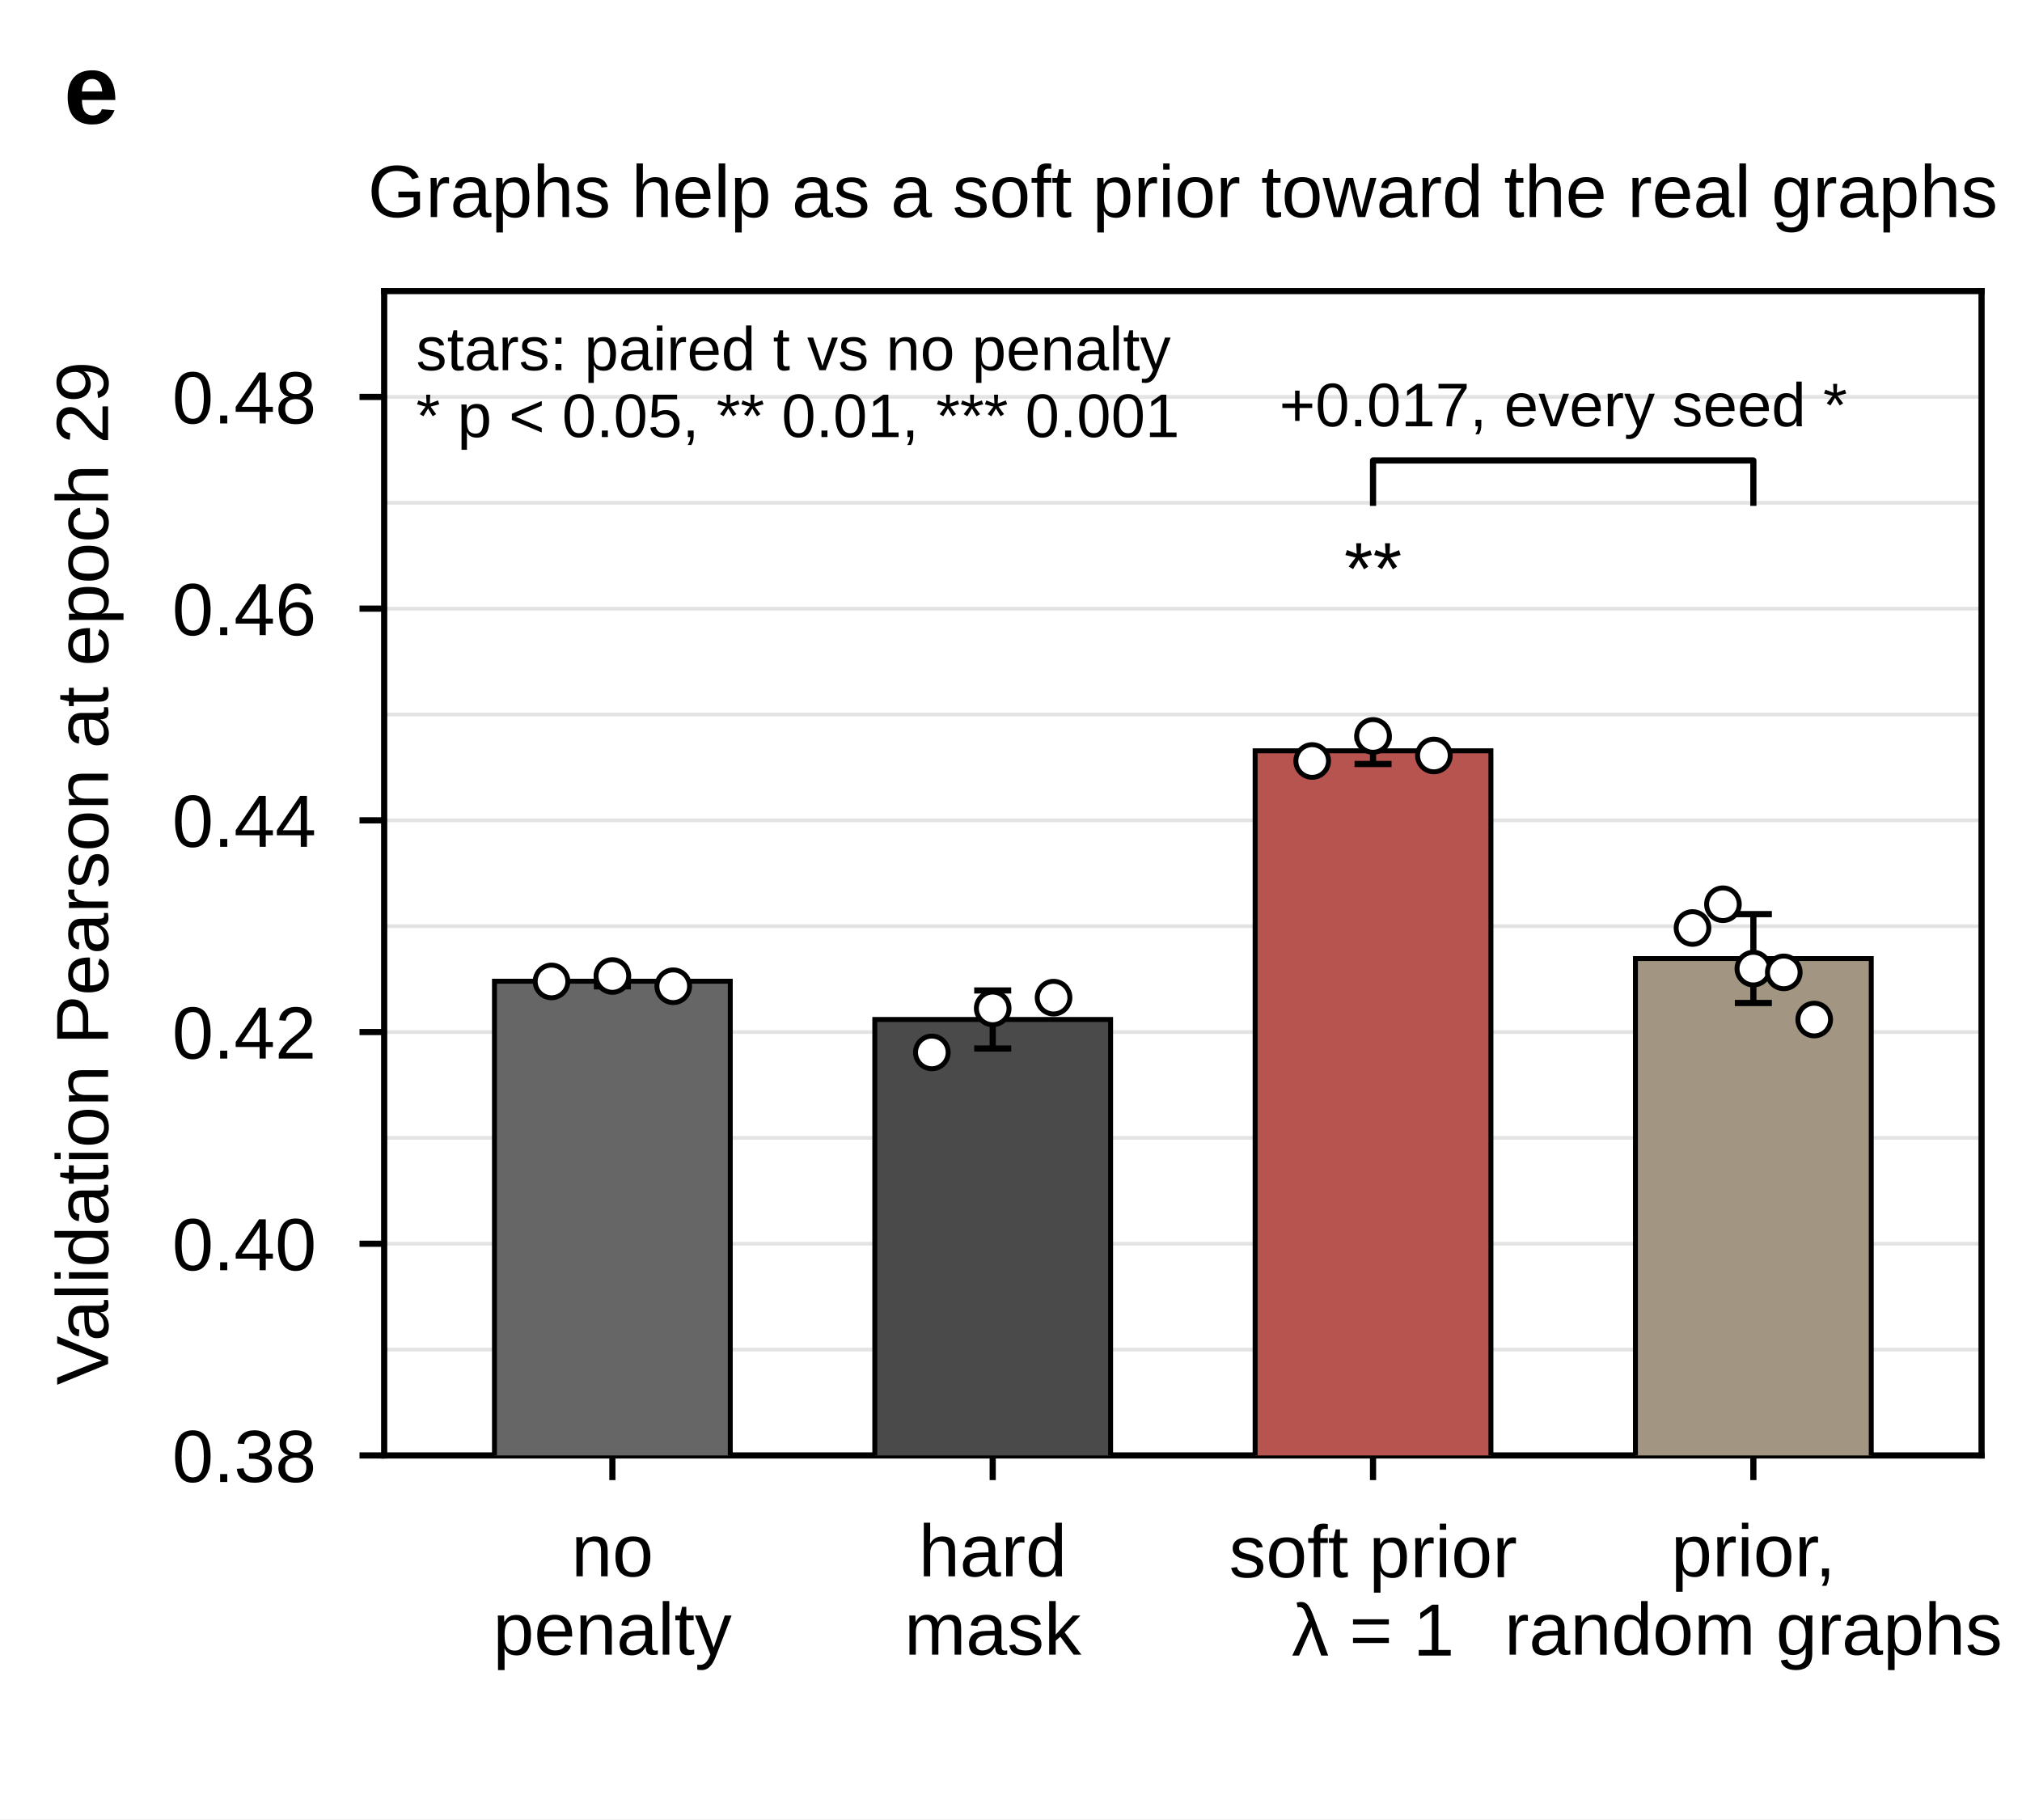
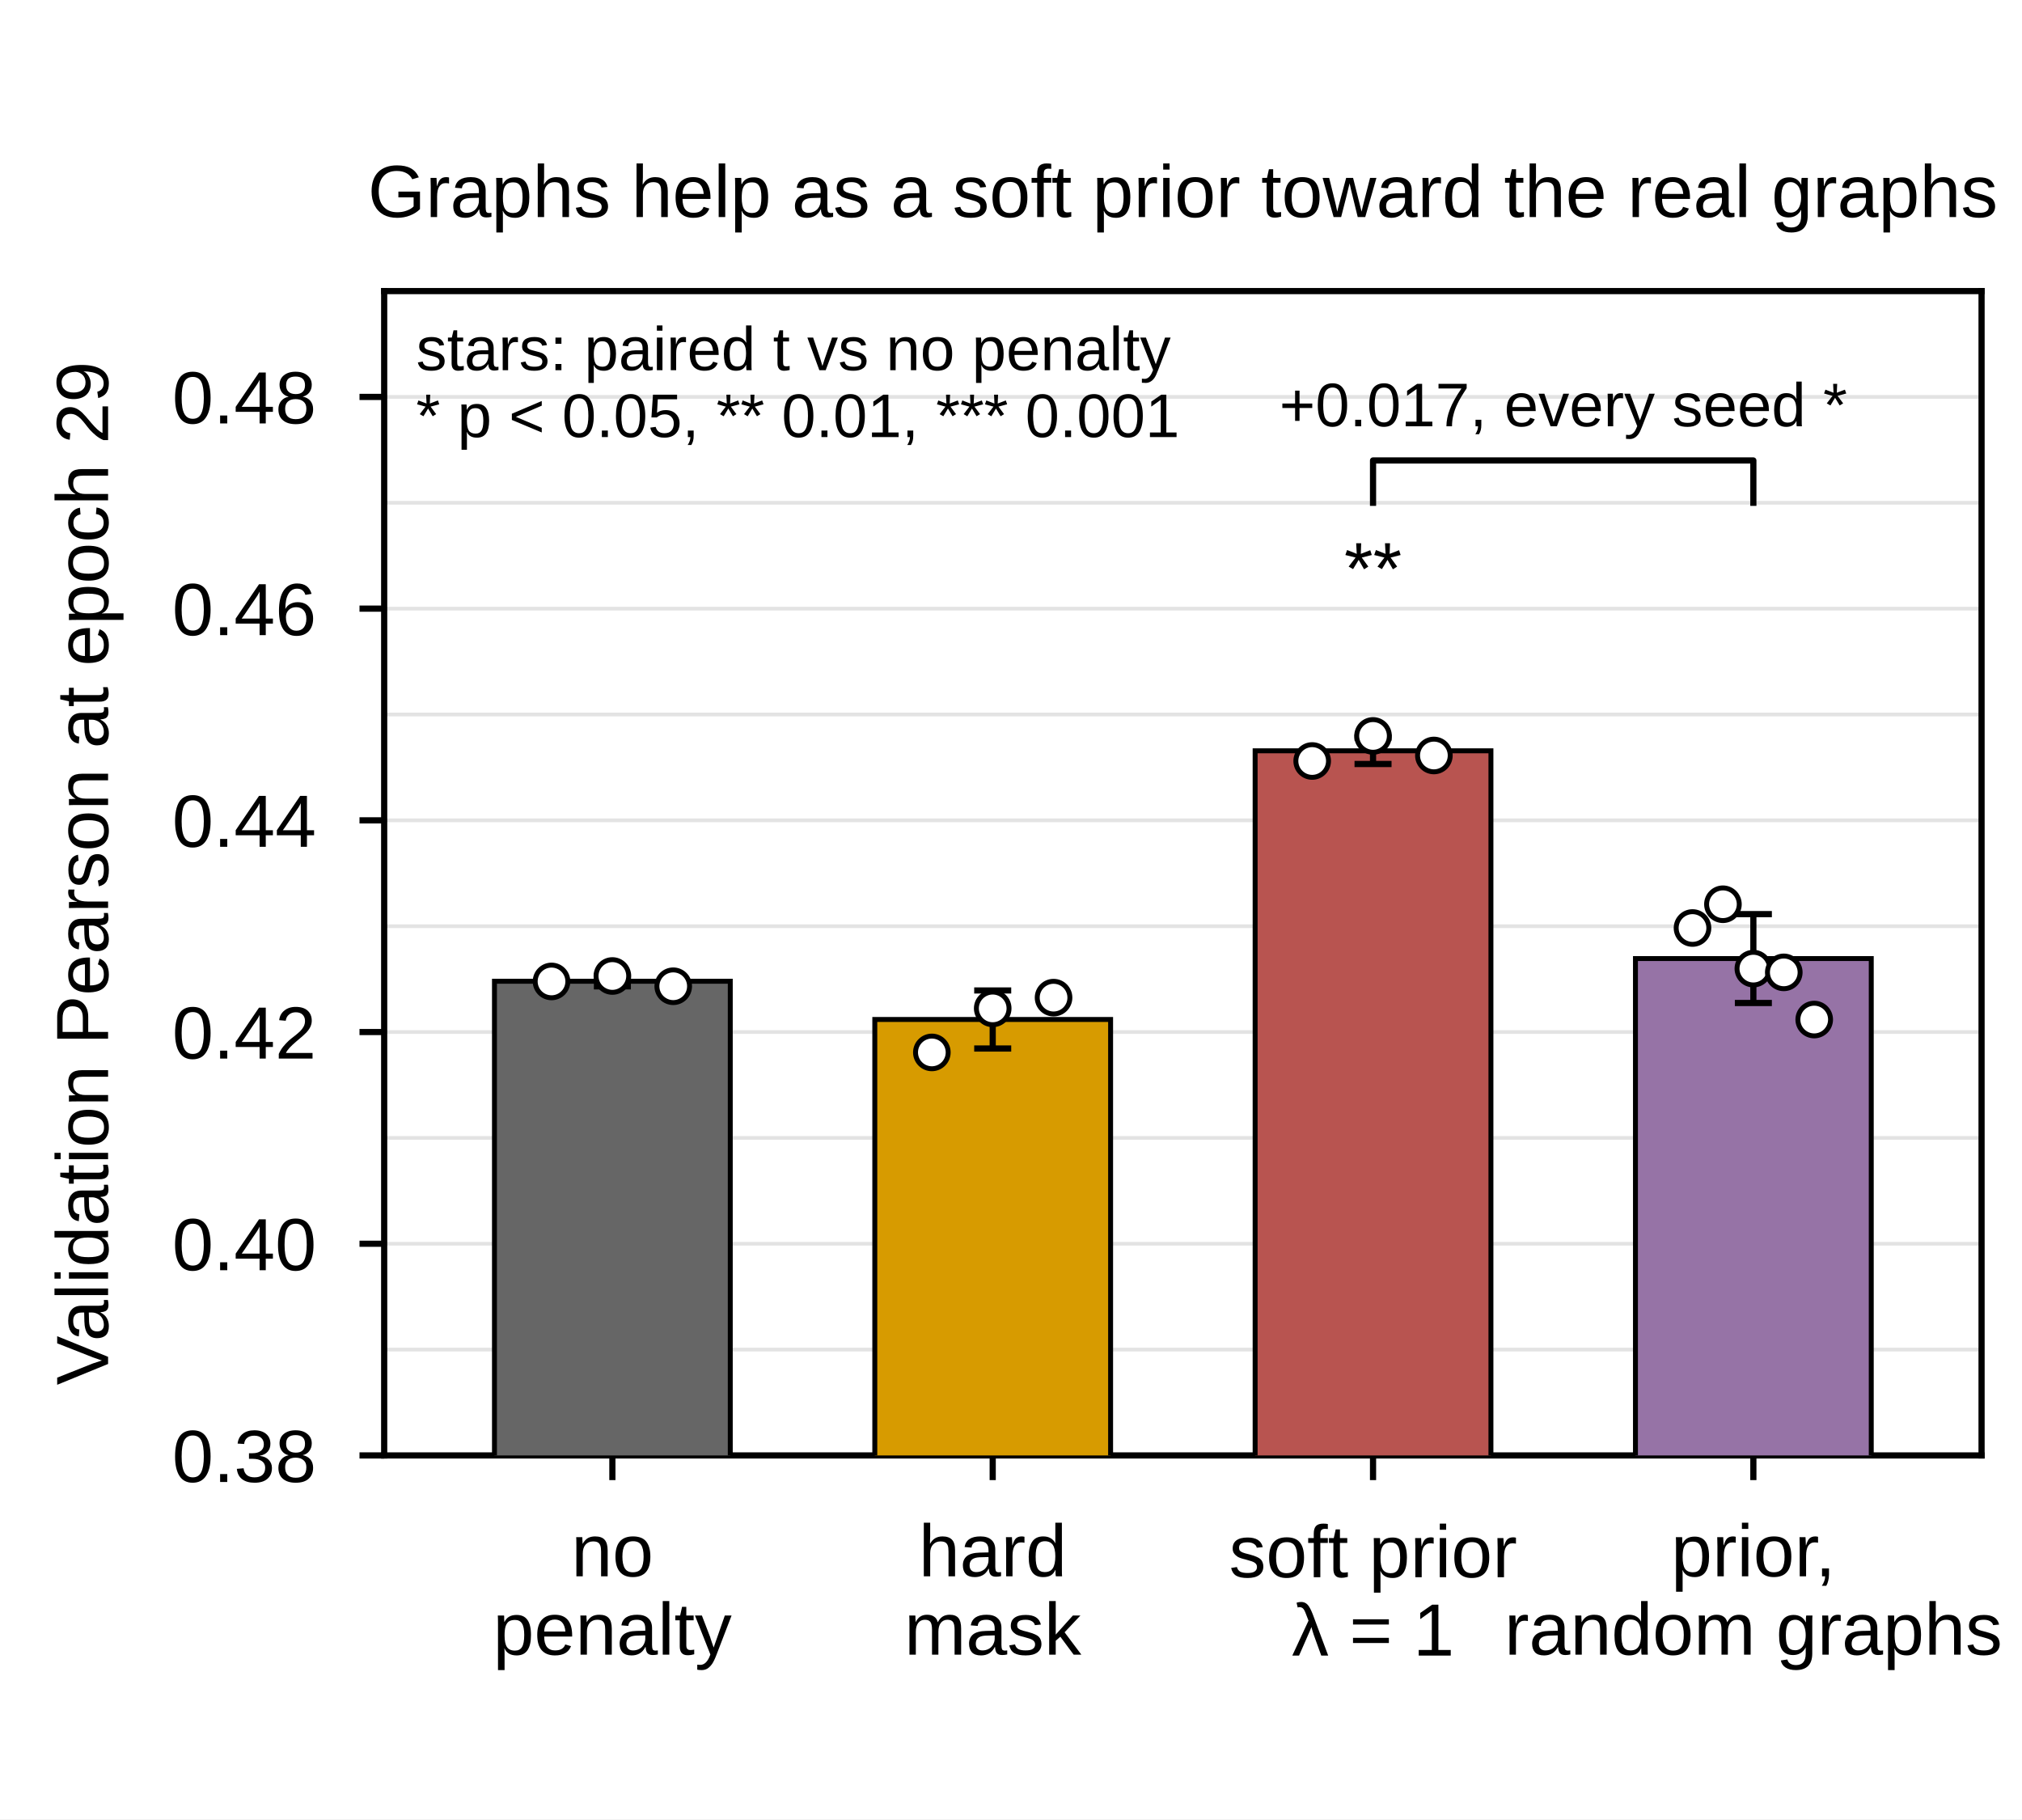
<svg xmlns="http://www.w3.org/2000/svg" xmlns:xlink="http://www.w3.org/1999/xlink" width="227.559" height="204.724" viewBox="0 0 227.559 204.724" version="1.1">
  <g transform="scale(1.388889)">
    <defs>
      <style type="text/css">*{stroke-linejoin: round; stroke-linecap: butt}</style>
    </defs>
    <g id="figure_1">
      <g id="patch_1">
        <path d="M 0 147.402  L 163.843 147.402  L 163.843 0  L 0 0  z " style="fill: #ffffff" />
      </g>
      <g id="axes_1">
        <g id="patch_2">
          <path d="M 31.13 117.921  L 160.566 117.921  L 160.566 23.584  L 31.13 23.584  z " style="fill: #ffffff" />
        </g>
        <g id="matplotlib.axis_1">
          <g id="xtick_1">
            <g id="line2d_1">
              <defs>
                <path id="mb93287dbd6" d="M 0 0  L 0 2  " style="stroke: #000000; stroke-width: 0.5" />
              </defs>
              <g>
                <use xlink:href="#mb93287dbd6" x="49.621" y="117.921" style="stroke: #000000; stroke-width: 0.5" />
              </g>
            </g>
            <g id="text_1">
              <text style="font-size: 6px; font-family: 'Arial'" transform="translate(46.28431 127.7159)">no</text>
              <text style="font-size: 6px; font-family: 'Arial'" transform="translate(39.94775 134.0621)">penalty</text>
            </g>
          </g>
          <g id="xtick_2">
            <g id="line2d_2">
              <g>
                <use xlink:href="#mb93287dbd6" x="80.439" y="117.921" style="stroke: #000000; stroke-width: 0.5" />
              </g>
            </g>
            <g id="text_2">
              <text style="font-size: 6px; font-family: 'Arial'" transform="translate(74.43512 127.7159)">hard</text>
              <text style="font-size: 6px; font-family: 'Arial'" transform="translate(73.27169 134.0621)">mask</text>
            </g>
          </g>
          <g id="xtick_3">
            <g id="line2d_3">
              <g>
                <use xlink:href="#mb93287dbd6" x="111.257" y="117.921" style="stroke: #000000; stroke-width: 0.5" />
              </g>
            </g>
            <g id="text_3">
              <text style="font-size: 6px; font-family: 'Arial'" transform="translate(99.58734 127.7891)">soft prior</text>
              <text style="font-size: 6px; font-family: 'Arial'" transform="translate(104.6695 134.1352)">λ = 1</text>
            </g>
          </g>
          <g id="xtick_4">
            <g id="line2d_4">
              <g>
                <use xlink:href="#mb93287dbd6" x="142.075" y="117.921" style="stroke: #000000; stroke-width: 0.5" />
              </g>
            </g>
            <g id="text_4">
              <text style="font-size: 6px; font-family: 'Arial'" transform="translate(135.4055 127.7159)">prior,</text>
              <text style="font-size: 6px; font-family: 'Arial'" transform="translate(121.8985 134.0621)">random graphs</text>
            </g>
          </g>
        </g>
        <g id="matplotlib.axis_2">
          <g id="ytick_1">
            <g id="line2d_5">
              <path d="M 31.13 117.921  L 160.566 117.921  " clip-path="url(#pdf315c7783)" style="fill: none; stroke: #e3e3e3; stroke-width: 0.3; stroke-linecap: square" />
            </g>
            <g id="line2d_6">
              <defs>
                <path id="m0a0618f3df" d="M 0 0  L -2 0  " style="stroke: #000000; stroke-width: 0.5" />
              </defs>
              <g>
                <use xlink:href="#m0a0618f3df" x="31.13" y="117.921" style="stroke: #000000; stroke-width: 0.5" />
              </g>
            </g>
            <g id="text_5">
              <text style="font-size: 6px; font-family: 'Arial'; text-anchor: end" x="25.63" y="120.069" transform="rotate(-0 25.63008 120.0686)">0.38</text>
            </g>
          </g>
          <g id="ytick_2">
            <g id="line2d_7">
              <path d="M 31.13 100.769  L 160.566 100.769  " clip-path="url(#pdf315c7783)" style="fill: none; stroke: #e3e3e3; stroke-width: 0.3; stroke-linecap: square" />
            </g>
            <g id="line2d_8">
              <g>
                <use xlink:href="#m0a0618f3df" x="31.13" y="100.769" style="stroke: #000000; stroke-width: 0.5" />
              </g>
            </g>
            <g id="text_6">
              <text style="font-size: 6px; font-family: 'Arial'; text-anchor: end" x="25.63" y="102.916" transform="rotate(-0 25.63008 102.9164)">0.40</text>
            </g>
          </g>
          <g id="ytick_3">
            <g id="line2d_9">
              <path d="M 31.13 83.617  L 160.566 83.617  " clip-path="url(#pdf315c7783)" style="fill: none; stroke: #e3e3e3; stroke-width: 0.3; stroke-linecap: square" />
            </g>
            <g id="line2d_10">
              <g>
                <use xlink:href="#m0a0618f3df" x="31.13" y="83.617" style="stroke: #000000; stroke-width: 0.5" />
              </g>
            </g>
            <g id="text_7">
              <text style="font-size: 6px; font-family: 'Arial'; text-anchor: end" x="25.63" y="85.764" transform="rotate(-0 25.63008 85.76424)">0.42</text>
            </g>
          </g>
          <g id="ytick_4">
            <g id="line2d_11">
              <path d="M 31.13 66.465  L 160.566 66.465  " clip-path="url(#pdf315c7783)" style="fill: none; stroke: #e3e3e3; stroke-width: 0.3; stroke-linecap: square" />
            </g>
            <g id="line2d_12">
              <g>
                <use xlink:href="#m0a0618f3df" x="31.13" y="66.465" style="stroke: #000000; stroke-width: 0.5" />
              </g>
            </g>
            <g id="text_8">
              <text style="font-size: 6px; font-family: 'Arial'; text-anchor: end" x="25.63" y="68.612" transform="rotate(-0 25.63008 68.61205)">0.44</text>
            </g>
          </g>
          <g id="ytick_5">
            <g id="line2d_13">
              <path d="M 31.13 49.313  L 160.566 49.313  " clip-path="url(#pdf315c7783)" style="fill: none; stroke: #e3e3e3; stroke-width: 0.3; stroke-linecap: square" />
            </g>
            <g id="line2d_14">
              <g>
                <use xlink:href="#m0a0618f3df" x="31.13" y="49.313" style="stroke: #000000; stroke-width: 0.5" />
              </g>
            </g>
            <g id="text_9">
              <text style="font-size: 6px; font-family: 'Arial'; text-anchor: end" x="25.63" y="51.46" transform="rotate(-0 25.63008 51.45987)">0.46</text>
            </g>
          </g>
          <g id="ytick_6">
            <g id="line2d_15">
              <path d="M 31.13 32.16  L 160.566 32.16  " clip-path="url(#pdf315c7783)" style="fill: none; stroke: #e3e3e3; stroke-width: 0.3; stroke-linecap: square" />
            </g>
            <g id="line2d_16">
              <g>
                <use xlink:href="#m0a0618f3df" x="31.13" y="32.16" style="stroke: #000000; stroke-width: 0.5" />
              </g>
            </g>
            <g id="text_10">
              <text style="font-size: 6px; font-family: 'Arial'; text-anchor: end" x="25.63" y="34.308" transform="rotate(-0 25.63008 34.30769)">0.48</text>
            </g>
          </g>
          <g id="ytick_7">
            <g id="line2d_17">
              <path d="M 31.13 109.345  L 160.566 109.345  " clip-path="url(#pdf315c7783)" style="fill: none; stroke: #e3e3e3; stroke-width: 0.3; stroke-linecap: square" />
            </g>
            <g id="line2d_18" />
          </g>
          <g id="ytick_8">
            <g id="line2d_19">
              <path d="M 31.13 92.193  L 160.566 92.193  " clip-path="url(#pdf315c7783)" style="fill: none; stroke: #e3e3e3; stroke-width: 0.3; stroke-linecap: square" />
            </g>
            <g id="line2d_20" />
          </g>
          <g id="ytick_9">
            <g id="line2d_21">
              <path d="M 31.13 75.041  L 160.566 75.041  " clip-path="url(#pdf315c7783)" style="fill: none; stroke: #e3e3e3; stroke-width: 0.3; stroke-linecap: square" />
            </g>
            <g id="line2d_22" />
          </g>
          <g id="ytick_10">
            <g id="line2d_23">
              <path d="M 31.13 57.889  L 160.566 57.889  " clip-path="url(#pdf315c7783)" style="fill: none; stroke: #e3e3e3; stroke-width: 0.3; stroke-linecap: square" />
            </g>
            <g id="line2d_24" />
          </g>
          <g id="ytick_11">
            <g id="line2d_25">
              <path d="M 31.13 40.736  L 160.566 40.736  " clip-path="url(#pdf315c7783)" style="fill: none; stroke: #e3e3e3; stroke-width: 0.3; stroke-linecap: square" />
            </g>
            <g id="line2d_26" />
          </g>
          <g id="ytick_12">
            <g id="line2d_27">
              <path d="M 31.13 23.584  L 160.566 23.584  " clip-path="url(#pdf315c7783)" style="fill: none; stroke: #e3e3e3; stroke-width: 0.3; stroke-linecap: square" />
            </g>
            <g id="line2d_28" />
          </g>
          <g id="text_11">
            <text style="font-size: 6px; font-family: 'Arial'; text-anchor: middle" x="8.761" y="70.753" transform="rotate(-90 8.761016 70.75276)">Validation Pearson at epoch 29</text>
          </g>
        </g>
        <g id="line2d_29">
          <path d="M 111.257 40.736  L 111.257 37.306  L 142.075 37.306  L 142.075 40.736  " clip-path="url(#pdf315c7783)" style="fill: none; stroke: #000000; stroke-width: 0.5; stroke-linecap: square" />
        </g>
        <g id="patch_3">
          <path d="M 31.13 117.921  L 31.13 23.584  " style="fill: none; stroke: #000000; stroke-width: 0.5; stroke-linejoin: miter; stroke-linecap: square" />
        </g>
        <g id="patch_4">
          <path d="M 160.566 117.921  L 160.566 23.584  " style="fill: none; stroke: #000000; stroke-width: 0.5; stroke-linejoin: miter; stroke-linecap: square" />
        </g>
        <g id="patch_5">
          <path d="M 31.13 117.921  L 160.566 117.921  " style="fill: none; stroke: #000000; stroke-width: 0.5; stroke-linejoin: miter; stroke-linecap: square" />
        </g>
        <g id="patch_6">
          <path d="M 31.13 23.584  L 160.566 23.584  " style="fill: none; stroke: #000000; stroke-width: 0.5; stroke-linejoin: miter; stroke-linecap: square" />
        </g>
        <g id="patch_7">
          <path d="M 40.067 443.813  L 59.174 443.813  L 59.174 79.5  L 40.067 79.5  z " clip-path="url(#pdf315c7783)" style="fill: #666666; stroke: #000000; stroke-width: 0.4; stroke-linejoin: miter" />
        </g>
        <g id="patch_8">
-           <path d="M 70.885 443.813  L 89.992 443.813  L 89.992 82.599  L 70.885 82.599  z " clip-path="url(#pdf315c7783)" style="fill: #4a4a4a; stroke: #000000; stroke-width: 0.4; stroke-linejoin: miter" />
+           <path d="M 70.885 443.813  L 89.992 443.813  L 89.992 82.599  L 70.885 82.599  z " clip-path="url(#pdf315c7783)" style="fill: #d79b00; stroke: #000000; stroke-width: 0.4; stroke-linejoin: miter" />
        </g>
        <g id="patch_9">
          <path d="M 101.703 443.813  L 120.81 443.813  L 120.81 60.831  L 101.703 60.831  z " clip-path="url(#pdf315c7783)" style="fill: #b85450; stroke: #000000; stroke-width: 0.4; stroke-linejoin: miter" />
        </g>
        <g id="text_12">
          <text style="font-size: 6px; font-family: 'Arial'; text-anchor: middle" x="111.257" y="48.141" transform="rotate(-0 111.2569 48.141)">**</text>
        </g>
        <g id="patch_10">
-           <path d="M 132.521 443.813  L 151.628 443.813  L 151.628 77.664  L 132.521 77.664  z " clip-path="url(#pdf315c7783)" style="fill: #a29682; stroke: #000000; stroke-width: 0.4; stroke-linejoin: miter" />
+           <path d="M 132.521 443.813  L 151.628 443.813  L 151.628 77.664  L 132.521 77.664  z " clip-path="url(#pdf315c7783)" style="fill: #9673a6; stroke: #000000; stroke-width: 0.4; stroke-linejoin: miter" />
        </g>
        <g id="text_13">
          <text style="font-size: 5px; font-family: 'Arial'; text-anchor: middle" x="126.666" y="34.538" transform="rotate(-0 126.6659 34.53844)">+0.017, every seed *</text>
        </g>
        <g id="text_14">
          <text style="font-size: 5px; font-family: 'Arial'" transform="translate(33.71879 29.99327)">stars: paired t vs no penalty</text>
          <text style="font-size: 5px; font-family: 'Arial'" transform="translate(33.71879 35.41342)">* p &lt; 0.05, ** 0.01, *** 0.001</text>
        </g>
        <g id="text_15">
-           <g id="patch_11">
-             <path d="M 4.211 12.544  L 10.58 12.544  L 10.58 3.319  L 4.211 3.319  z " style="fill: #ffffff" />
-           </g>
-           <text style="font-weight: 700; font-size: 8px; font-family: 'Arial'; text-anchor: start" x="5.171" y="10.006" transform="rotate(-0 5.171329 10.0055)">e</text>
-         </g>
-         <g id="text_16">
          <text style="font-size: 6px; font-family: 'Arial'; text-anchor: middle" x="95.848" y="17.584" transform="rotate(-0 95.84787 17.58425)">Graphs help as a soft prior toward the real graphs</text>
        </g>
        <g id="LineCollection_1">
          <path d="M 49.621 79.915  L 49.621 79.085  " clip-path="url(#pdf315c7783)" style="fill: none; stroke: #000000; stroke-width: 0.5" />
        </g>
        <g id="line2d_30">
          <defs>
            <path id="mdc8f3f1fbd" d="M 1.5 0  L -1.5 -0  " style="stroke: #000000; stroke-width: 0.5" />
          </defs>
          <g clip-path="url(#pdf315c7783)">
            <use xlink:href="#mdc8f3f1fbd" x="49.621" y="79.915" style="fill: #1f77b4; stroke: #000000; stroke-width: 0.5" />
          </g>
        </g>
        <g id="line2d_31">
          <g clip-path="url(#pdf315c7783)">
            <use xlink:href="#mdc8f3f1fbd" x="49.621" y="79.085" style="fill: #1f77b4; stroke: #000000; stroke-width: 0.5" />
          </g>
        </g>
        <g id="LineCollection_2">
          <path d="M 80.439 84.951  L 80.439 80.248  " clip-path="url(#pdf315c7783)" style="fill: none; stroke: #000000; stroke-width: 0.5" />
        </g>
        <g id="line2d_32">
          <g clip-path="url(#pdf315c7783)">
            <use xlink:href="#mdc8f3f1fbd" x="80.439" y="84.951" style="fill: #1f77b4; stroke: #000000; stroke-width: 0.5" />
          </g>
        </g>
        <g id="line2d_33">
          <g clip-path="url(#pdf315c7783)">
            <use xlink:href="#mdc8f3f1fbd" x="80.439" y="80.248" style="fill: #1f77b4; stroke: #000000; stroke-width: 0.5" />
          </g>
        </g>
        <g id="LineCollection_3">
          <path d="M 111.257 61.899  L 111.257 59.763  " clip-path="url(#pdf315c7783)" style="fill: none; stroke: #000000; stroke-width: 0.5" />
        </g>
        <g id="line2d_34">
          <g clip-path="url(#pdf315c7783)">
            <use xlink:href="#mdc8f3f1fbd" x="111.257" y="61.899" style="fill: #1f77b4; stroke: #000000; stroke-width: 0.5" />
          </g>
        </g>
        <g id="line2d_35">
          <g clip-path="url(#pdf315c7783)">
            <use xlink:href="#mdc8f3f1fbd" x="111.257" y="59.763" style="fill: #1f77b4; stroke: #000000; stroke-width: 0.5" />
          </g>
        </g>
        <g id="LineCollection_4">
          <path d="M 142.075 81.263  L 142.075 74.064  " clip-path="url(#pdf315c7783)" style="fill: none; stroke: #000000; stroke-width: 0.5" />
        </g>
        <g id="line2d_36">
          <g clip-path="url(#pdf315c7783)">
            <use xlink:href="#mdc8f3f1fbd" x="142.075" y="81.263" style="fill: #1f77b4; stroke: #000000; stroke-width: 0.5" />
          </g>
        </g>
        <g id="line2d_37">
          <g clip-path="url(#pdf315c7783)">
            <use xlink:href="#mdc8f3f1fbd" x="142.075" y="74.064" style="fill: #1f77b4; stroke: #000000; stroke-width: 0.5" />
          </g>
        </g>
        <g id="PathCollection_1">
          <defs>
            <path id="m2c1fb7c202" d="M 0 1.323  C 0.351 1.323 0.687 1.183 0.935 0.935  C 1.183 0.687 1.323 0.351 1.323 0  C 1.323 -0.351 1.183 -0.687 0.935 -0.935  C 0.687 -1.183 0.351 -1.323 0 -1.323  C -0.351 -1.323 -0.687 -1.183 -0.935 -0.935  C -1.183 -0.687 -1.323 -0.351 -1.323 0  C -1.323 0.351 -1.183 0.687 -0.935 0.935  C -0.687 1.183 -0.351 1.323 0 1.323  z " style="stroke: #000000; stroke-width: 0.4" />
          </defs>
          <g clip-path="url(#pdf315c7783)">
            <use xlink:href="#m2c1fb7c202" x="44.69" y="79.517" style="fill: #ffffff; stroke: #000000; stroke-width: 0.4" />
            <use xlink:href="#m2c1fb7c202" x="49.621" y="79.076" style="fill: #ffffff; stroke: #000000; stroke-width: 0.4" />
            <use xlink:href="#m2c1fb7c202" x="54.552" y="79.907" style="fill: #ffffff; stroke: #000000; stroke-width: 0.4" />
          </g>
        </g>
        <g id="PathCollection_2">
          <g clip-path="url(#pdf315c7783)">
            <use xlink:href="#m2c1fb7c202" x="75.508" y="85.268" style="fill: #ffffff; stroke: #000000; stroke-width: 0.4" />
            <use xlink:href="#m2c1fb7c202" x="80.439" y="81.7" style="fill: #ffffff; stroke: #000000; stroke-width: 0.4" />
            <use xlink:href="#m2c1fb7c202" x="85.37" y="80.83" style="fill: #ffffff; stroke: #000000; stroke-width: 0.4" />
          </g>
        </g>
        <g id="PathCollection_3">
          <g clip-path="url(#pdf315c7783)">
            <use xlink:href="#m2c1fb7c202" x="106.326" y="61.657" style="fill: #ffffff; stroke: #000000; stroke-width: 0.4" />
            <use xlink:href="#m2c1fb7c202" x="111.257" y="59.625" style="fill: #ffffff; stroke: #000000; stroke-width: 0.4" />
            <use xlink:href="#m2c1fb7c202" x="116.188" y="61.21" style="fill: #ffffff; stroke: #000000; stroke-width: 0.4" />
          </g>
        </g>
        <g id="PathCollection_4">
          <g clip-path="url(#pdf315c7783)">
            <use xlink:href="#m2c1fb7c202" x="137.144" y="75.188" style="fill: #ffffff; stroke: #000000; stroke-width: 0.4" />
            <use xlink:href="#m2c1fb7c202" x="139.609" y="73.263" style="fill: #ffffff; stroke: #000000; stroke-width: 0.4" />
            <use xlink:href="#m2c1fb7c202" x="142.075" y="78.479" style="fill: #ffffff; stroke: #000000; stroke-width: 0.4" />
            <use xlink:href="#m2c1fb7c202" x="144.54" y="78.782" style="fill: #ffffff; stroke: #000000; stroke-width: 0.4" />
            <use xlink:href="#m2c1fb7c202" x="147.006" y="82.605" style="fill: #ffffff; stroke: #000000; stroke-width: 0.4" />
          </g>
        </g>
      </g>
    </g>
    <defs>
      <clipPath id="pdf315c7783">
        <rect x="31.13" y="23.584" width="129.436" height="94.337" />
      </clipPath>
    </defs>
  </g>
</svg>
